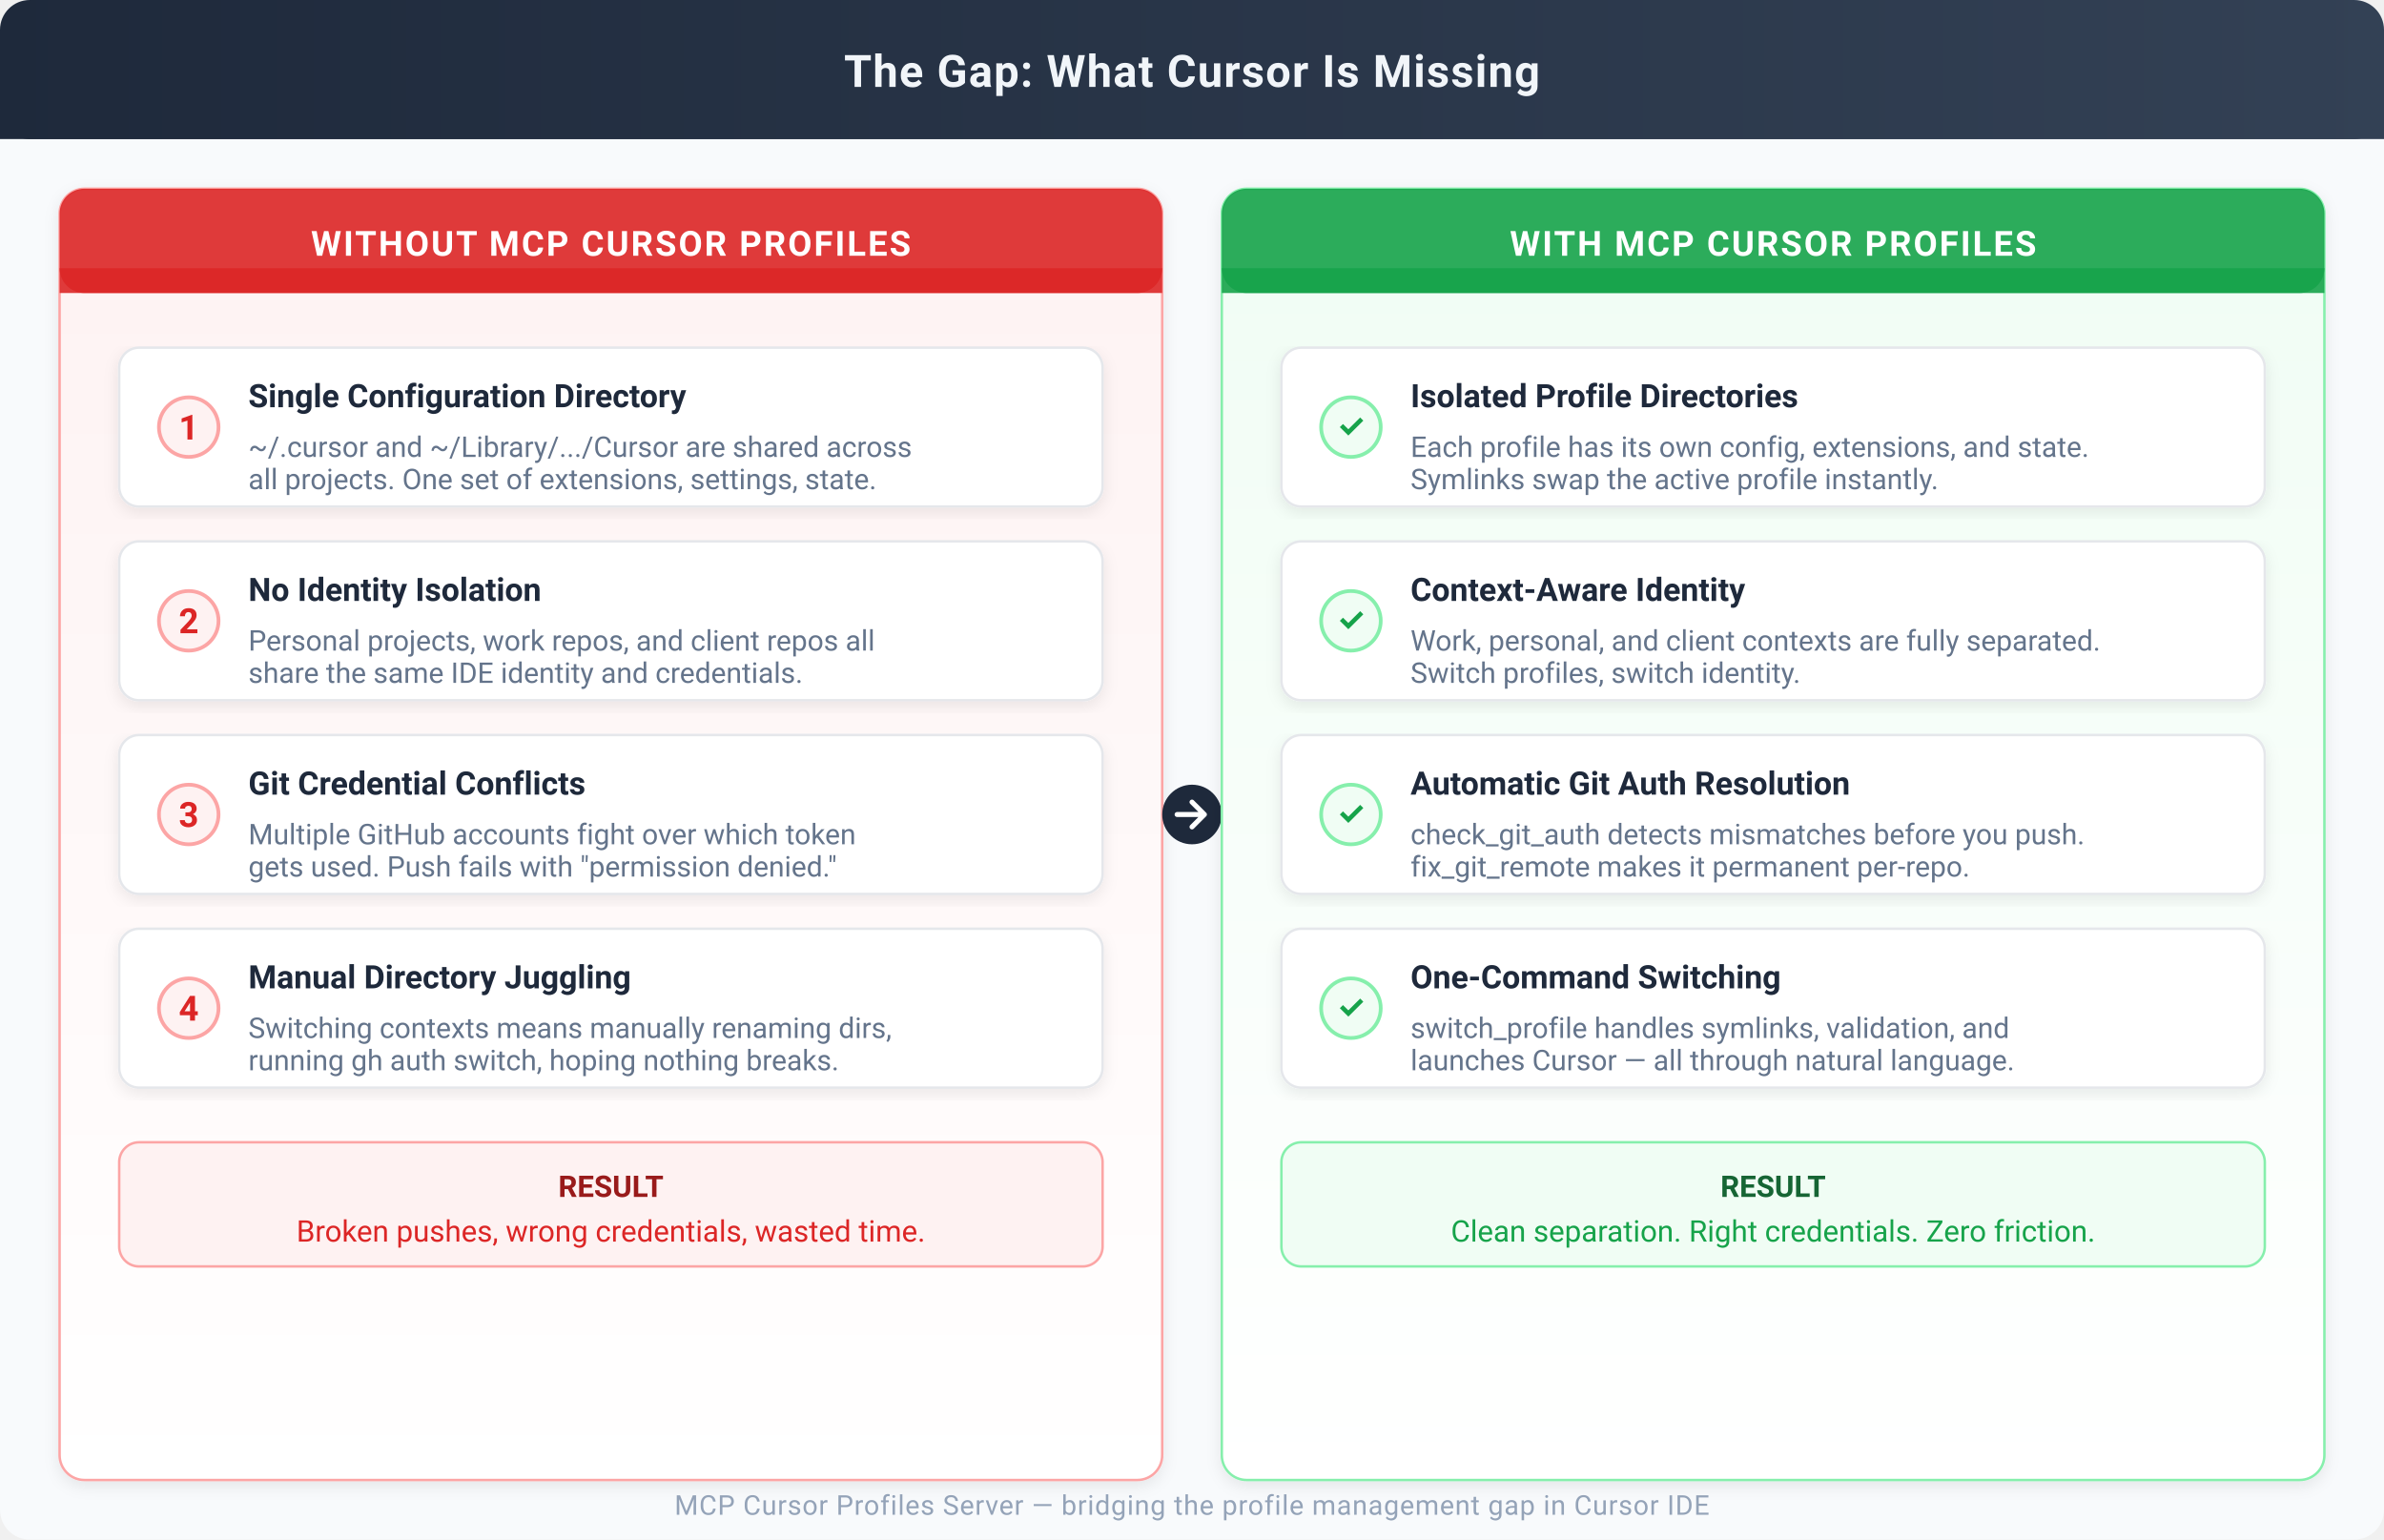
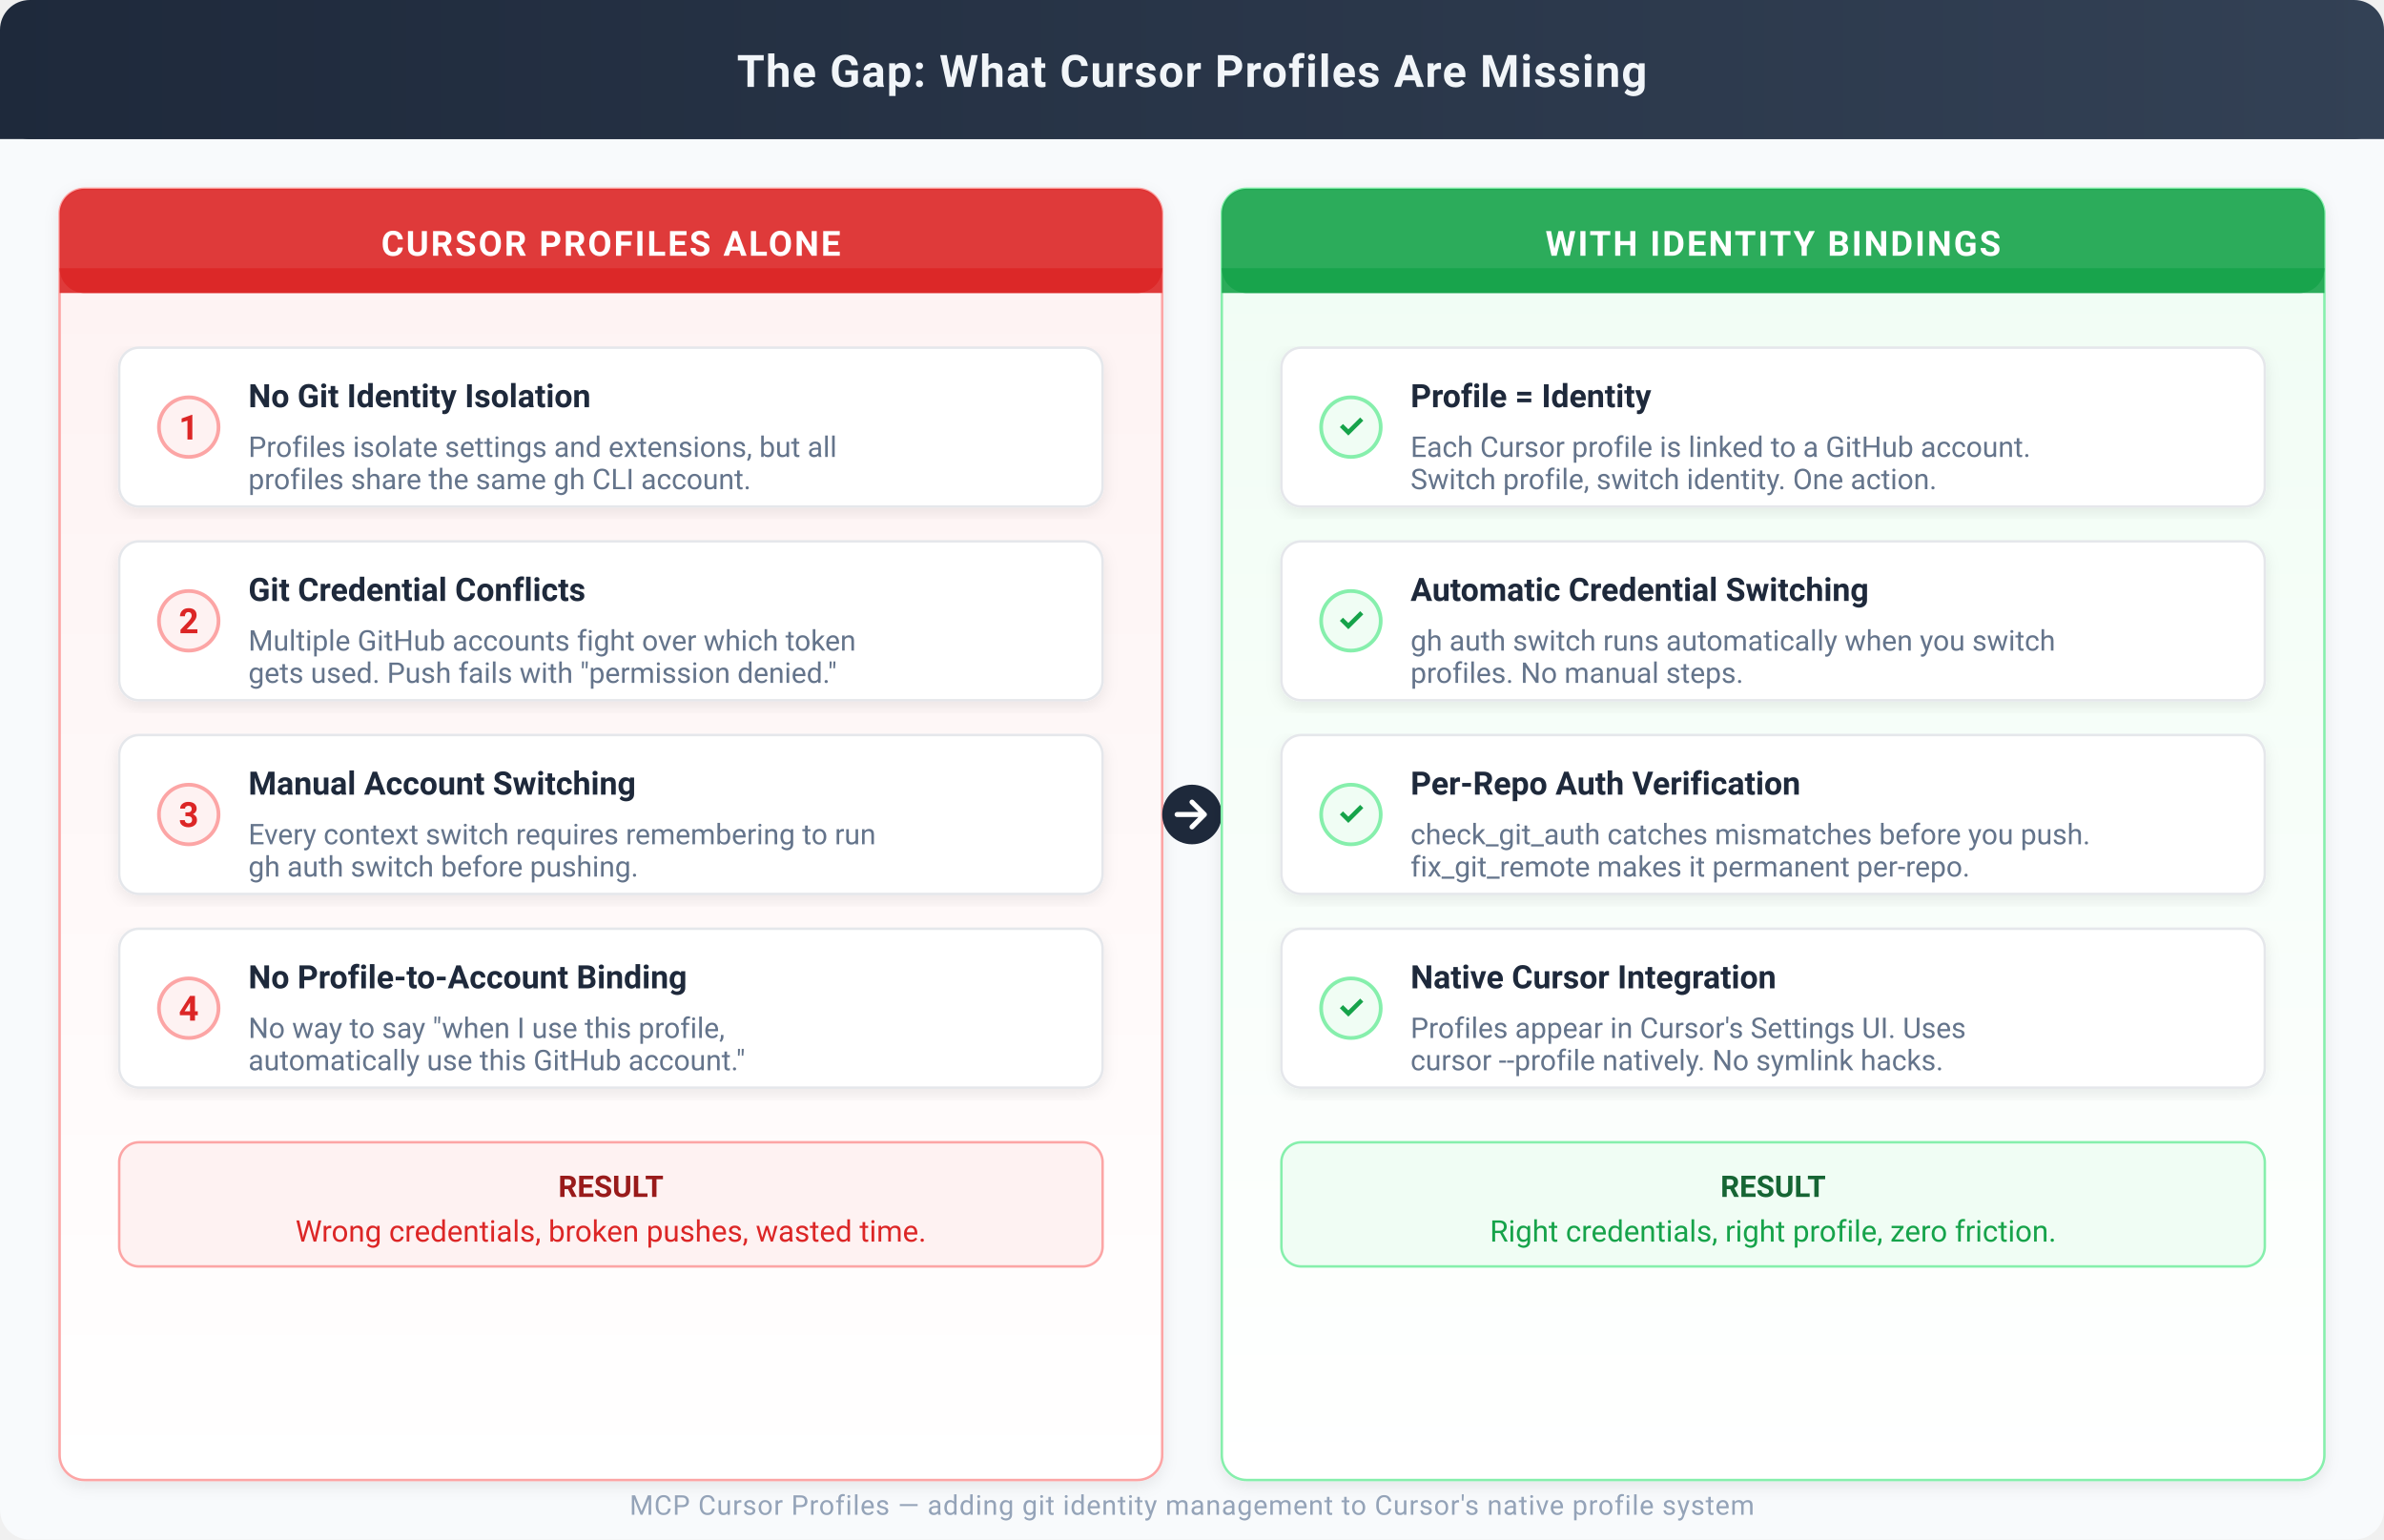
<svg xmlns="http://www.w3.org/2000/svg" viewBox="0 0 960 620" font-family="-apple-system, BlinkMacSystemFont, 'Segoe UI', Roboto, sans-serif">
  <defs>
    <filter id="shadow" x="-4%" y="-4%" width="108%" height="112%">
      <feDropShadow dx="0" dy="2" stdDeviation="3" flood-opacity="0.08" />
    </filter>
    <linearGradient id="headerBg" x1="0" y1="0" x2="1" y2="0">
      <stop offset="0%" stop-color="#1e293b" />
      <stop offset="100%" stop-color="#334155" />
    </linearGradient>
    <linearGradient id="problemBg" x1="0" y1="0" x2="0" y2="1">
      <stop offset="0%" stop-color="#fef2f2" />
      <stop offset="100%" stop-color="#fff" />
    </linearGradient>
    <linearGradient id="solutionBg" x1="0" y1="0" x2="0" y2="1">
      <stop offset="0%" stop-color="#f0fdf4" />
      <stop offset="100%" stop-color="#fff" />
    </linearGradient>
  </defs>
  <rect width="960" height="620" rx="12" fill="#f8fafc" />
  <rect width="960" height="56" rx="12" fill="url(#headerBg)" />
  <rect y="44" width="960" height="12" fill="url(#headerBg)" />
-   <text x="480" y="35" text-anchor="middle" fill="#f1f5f9" font-size="18" font-weight="600" letter-spacing="0.5">The Gap: What Cursor Is Missing</text>
+   <text x="480" y="35" text-anchor="middle" fill="#f1f5f9" font-size="18" font-weight="600" letter-spacing="0.5">The Gap: What Cursor Profiles Are Missing</text>
  <rect x="24" y="76" width="444" height="520" rx="10" fill="url(#problemBg)" stroke="#fca5a5" stroke-width="1" filter="url(#shadow)" />
  <rect x="24" y="76" width="444" height="42" rx="10" fill="#dc2626" opacity="0.9" />
  <rect x="24" y="108" width="444" height="10" fill="#dc2626" opacity="0.9" />
-   <text x="246" y="103" text-anchor="middle" fill="#fff" font-size="14" font-weight="600" letter-spacing="0.8">WITHOUT MCP CURSOR PROFILES</text>
+   <text x="246" y="103" text-anchor="middle" fill="#fff" font-size="14" font-weight="600" letter-spacing="0.8">CURSOR PROFILES ALONE</text>
  <g transform="translate(48, 140)">
    <rect width="396" height="64" rx="8" fill="#fff" stroke="#e5e7eb" stroke-width="1" filter="url(#shadow)" />
    <circle cx="28" cy="32" r="12" fill="#fef2f2" stroke="#fca5a5" stroke-width="1.5" />
    <text x="28" y="37" text-anchor="middle" fill="#dc2626" font-size="14" font-weight="700">1</text>
-     <text x="52" y="24" fill="#1e293b" font-size="13" font-weight="600">Single Configuration Directory</text>
-     <text x="52" y="44" fill="#64748b" font-size="11.5">~/.cursor and ~/Library/.../Cursor are shared across</text>
-     <text x="52" y="57" fill="#64748b" font-size="11.5">all projects. One set of extensions, settings, state.</text>
+     <text x="52" y="24" fill="#1e293b" font-size="13" font-weight="600">No Git Identity Isolation</text>
+     <text x="52" y="44" fill="#64748b" font-size="11.5">Profiles isolate settings and extensions, but all</text>
+     <text x="52" y="57" fill="#64748b" font-size="11.5">profiles share the same gh CLI account.</text>
  </g>
  <g transform="translate(48, 218)">
    <rect width="396" height="64" rx="8" fill="#fff" stroke="#e5e7eb" stroke-width="1" filter="url(#shadow)" />
    <circle cx="28" cy="32" r="12" fill="#fef2f2" stroke="#fca5a5" stroke-width="1.5" />
    <text x="28" y="37" text-anchor="middle" fill="#dc2626" font-size="14" font-weight="700">2</text>
-     <text x="52" y="24" fill="#1e293b" font-size="13" font-weight="600">No Identity Isolation</text>
-     <text x="52" y="44" fill="#64748b" font-size="11.5">Personal projects, work repos, and client repos all</text>
-     <text x="52" y="57" fill="#64748b" font-size="11.5">share the same IDE identity and credentials.</text>
+     <text x="52" y="24" fill="#1e293b" font-size="13" font-weight="600">Git Credential Conflicts</text>
+     <text x="52" y="44" fill="#64748b" font-size="11.5">Multiple GitHub accounts fight over which token</text>
+     <text x="52" y="57" fill="#64748b" font-size="11.5">gets used. Push fails with "permission denied."</text>
  </g>
  <g transform="translate(48, 296)">
    <rect width="396" height="64" rx="8" fill="#fff" stroke="#e5e7eb" stroke-width="1" filter="url(#shadow)" />
    <circle cx="28" cy="32" r="12" fill="#fef2f2" stroke="#fca5a5" stroke-width="1.5" />
    <text x="28" y="37" text-anchor="middle" fill="#dc2626" font-size="14" font-weight="700">3</text>
-     <text x="52" y="24" fill="#1e293b" font-size="13" font-weight="600">Git Credential Conflicts</text>
-     <text x="52" y="44" fill="#64748b" font-size="11.5">Multiple GitHub accounts fight over which token</text>
-     <text x="52" y="57" fill="#64748b" font-size="11.5">gets used. Push fails with "permission denied."</text>
+     <text x="52" y="24" fill="#1e293b" font-size="13" font-weight="600">Manual Account Switching</text>
+     <text x="52" y="44" fill="#64748b" font-size="11.5">Every context switch requires remembering to run</text>
+     <text x="52" y="57" fill="#64748b" font-size="11.5">gh auth switch before pushing.</text>
  </g>
  <g transform="translate(48, 374)">
    <rect width="396" height="64" rx="8" fill="#fff" stroke="#e5e7eb" stroke-width="1" filter="url(#shadow)" />
    <circle cx="28" cy="32" r="12" fill="#fef2f2" stroke="#fca5a5" stroke-width="1.5" />
    <text x="28" y="37" text-anchor="middle" fill="#dc2626" font-size="14" font-weight="700">4</text>
-     <text x="52" y="24" fill="#1e293b" font-size="13" font-weight="600">Manual Directory Juggling</text>
-     <text x="52" y="44" fill="#64748b" font-size="11.5">Switching contexts means manually renaming dirs,</text>
-     <text x="52" y="57" fill="#64748b" font-size="11.5">running gh auth switch, hoping nothing breaks.</text>
+     <text x="52" y="24" fill="#1e293b" font-size="13" font-weight="600">No Profile-to-Account Binding</text>
+     <text x="52" y="44" fill="#64748b" font-size="11.5">No way to say "when I use this profile,</text>
+     <text x="52" y="57" fill="#64748b" font-size="11.5">automatically use this GitHub account."</text>
  </g>
  <g transform="translate(48, 460)">
    <rect width="396" height="50" rx="8" fill="#fef2f2" stroke="#fca5a5" stroke-width="1" />
    <text x="198" y="22" text-anchor="middle" fill="#991b1b" font-size="12" font-weight="600">RESULT</text>
-     <text x="198" y="40" text-anchor="middle" fill="#dc2626" font-size="12">Broken pushes, wrong credentials, wasted time.</text>
+     <text x="198" y="40" text-anchor="middle" fill="#dc2626" font-size="12">Wrong credentials, broken pushes, wasted time.</text>
  </g>
  <g transform="translate(468, 316)">
    <rect x="0" y="0" width="24" height="24" rx="12" fill="#1e293b" />
    <path d="M6 12 L16 12 M12 7 L17 12 L12 17" stroke="#fff" stroke-width="2" fill="none" stroke-linecap="round" stroke-linejoin="round" />
  </g>
  <rect x="492" y="76" width="444" height="520" rx="10" fill="url(#solutionBg)" stroke="#86efac" stroke-width="1" filter="url(#shadow)" />
  <rect x="492" y="76" width="444" height="42" rx="10" fill="#16a34a" opacity="0.9" />
  <rect x="492" y="108" width="444" height="10" fill="#16a34a" opacity="0.9" />
-   <text x="714" y="103" text-anchor="middle" fill="#fff" font-size="14" font-weight="600" letter-spacing="0.8">WITH MCP CURSOR PROFILES</text>
+   <text x="714" y="103" text-anchor="middle" fill="#fff" font-size="14" font-weight="600" letter-spacing="0.8">WITH IDENTITY BINDINGS</text>
  <g transform="translate(516, 140)">
    <rect width="396" height="64" rx="8" fill="#fff" stroke="#e5e7eb" stroke-width="1" filter="url(#shadow)" />
    <circle cx="28" cy="32" r="12" fill="#f0fdf4" stroke="#86efac" stroke-width="1.5" />
    <text x="28" y="36" text-anchor="middle" fill="#16a34a" font-size="13" font-weight="700">✓</text>
-     <text x="52" y="24" fill="#1e293b" font-size="13" font-weight="600">Isolated Profile Directories</text>
-     <text x="52" y="44" fill="#64748b" font-size="11.5">Each profile has its own config, extensions, and state.</text>
-     <text x="52" y="57" fill="#64748b" font-size="11.5">Symlinks swap the active profile instantly.</text>
+     <text x="52" y="24" fill="#1e293b" font-size="13" font-weight="600">Profile = Identity</text>
+     <text x="52" y="44" fill="#64748b" font-size="11.5">Each Cursor profile is linked to a GitHub account.</text>
+     <text x="52" y="57" fill="#64748b" font-size="11.5">Switch profile, switch identity. One action.</text>
  </g>
  <g transform="translate(516, 218)">
    <rect width="396" height="64" rx="8" fill="#fff" stroke="#e5e7eb" stroke-width="1" filter="url(#shadow)" />
    <circle cx="28" cy="32" r="12" fill="#f0fdf4" stroke="#86efac" stroke-width="1.5" />
    <text x="28" y="36" text-anchor="middle" fill="#16a34a" font-size="13" font-weight="700">✓</text>
-     <text x="52" y="24" fill="#1e293b" font-size="13" font-weight="600">Context-Aware Identity</text>
-     <text x="52" y="44" fill="#64748b" font-size="11.5">Work, personal, and client contexts are fully separated.</text>
-     <text x="52" y="57" fill="#64748b" font-size="11.5">Switch profiles, switch identity.</text>
+     <text x="52" y="24" fill="#1e293b" font-size="13" font-weight="600">Automatic Credential Switching</text>
+     <text x="52" y="44" fill="#64748b" font-size="11.5">gh auth switch runs automatically when you switch</text>
+     <text x="52" y="57" fill="#64748b" font-size="11.5">profiles. No manual steps.</text>
  </g>
  <g transform="translate(516, 296)">
    <rect width="396" height="64" rx="8" fill="#fff" stroke="#e5e7eb" stroke-width="1" filter="url(#shadow)" />
    <circle cx="28" cy="32" r="12" fill="#f0fdf4" stroke="#86efac" stroke-width="1.5" />
    <text x="28" y="36" text-anchor="middle" fill="#16a34a" font-size="13" font-weight="700">✓</text>
-     <text x="52" y="24" fill="#1e293b" font-size="13" font-weight="600">Automatic Git Auth Resolution</text>
-     <text x="52" y="44" fill="#64748b" font-size="11.5">check_git_auth detects mismatches before you push.</text>
+     <text x="52" y="24" fill="#1e293b" font-size="13" font-weight="600">Per-Repo Auth Verification</text>
+     <text x="52" y="44" fill="#64748b" font-size="11.5">check_git_auth catches mismatches before you push.</text>
    <text x="52" y="57" fill="#64748b" font-size="11.5">fix_git_remote makes it permanent per-repo.</text>
  </g>
  <g transform="translate(516, 374)">
    <rect width="396" height="64" rx="8" fill="#fff" stroke="#e5e7eb" stroke-width="1" filter="url(#shadow)" />
    <circle cx="28" cy="32" r="12" fill="#f0fdf4" stroke="#86efac" stroke-width="1.5" />
    <text x="28" y="36" text-anchor="middle" fill="#16a34a" font-size="13" font-weight="700">✓</text>
-     <text x="52" y="24" fill="#1e293b" font-size="13" font-weight="600">One-Command Switching</text>
-     <text x="52" y="44" fill="#64748b" font-size="11.5">switch_profile handles symlinks, validation, and</text>
-     <text x="52" y="57" fill="#64748b" font-size="11.5">launches Cursor — all through natural language.</text>
+     <text x="52" y="24" fill="#1e293b" font-size="13" font-weight="600">Native Cursor Integration</text>
+     <text x="52" y="44" fill="#64748b" font-size="11.5">Profiles appear in Cursor's Settings UI. Uses</text>
+     <text x="52" y="57" fill="#64748b" font-size="11.5">cursor --profile natively. No symlink hacks.</text>
  </g>
  <g transform="translate(516, 460)">
    <rect width="396" height="50" rx="8" fill="#f0fdf4" stroke="#86efac" stroke-width="1" />
    <text x="198" y="22" text-anchor="middle" fill="#166534" font-size="12" font-weight="600">RESULT</text>
-     <text x="198" y="40" text-anchor="middle" fill="#16a34a" font-size="12">Clean separation. Right credentials. Zero friction.</text>
+     <text x="198" y="40" text-anchor="middle" fill="#16a34a" font-size="12">Right credentials, right profile, zero friction.</text>
  </g>
-   <text x="480" y="610" text-anchor="middle" fill="#94a3b8" font-size="11" letter-spacing="0.3">MCP Cursor Profiles Server — bridging the profile management gap in Cursor IDE</text>
+   <text x="480" y="610" text-anchor="middle" fill="#94a3b8" font-size="11" letter-spacing="0.3">MCP Cursor Profiles — adding git identity management to Cursor's native profile system</text>
</svg>
